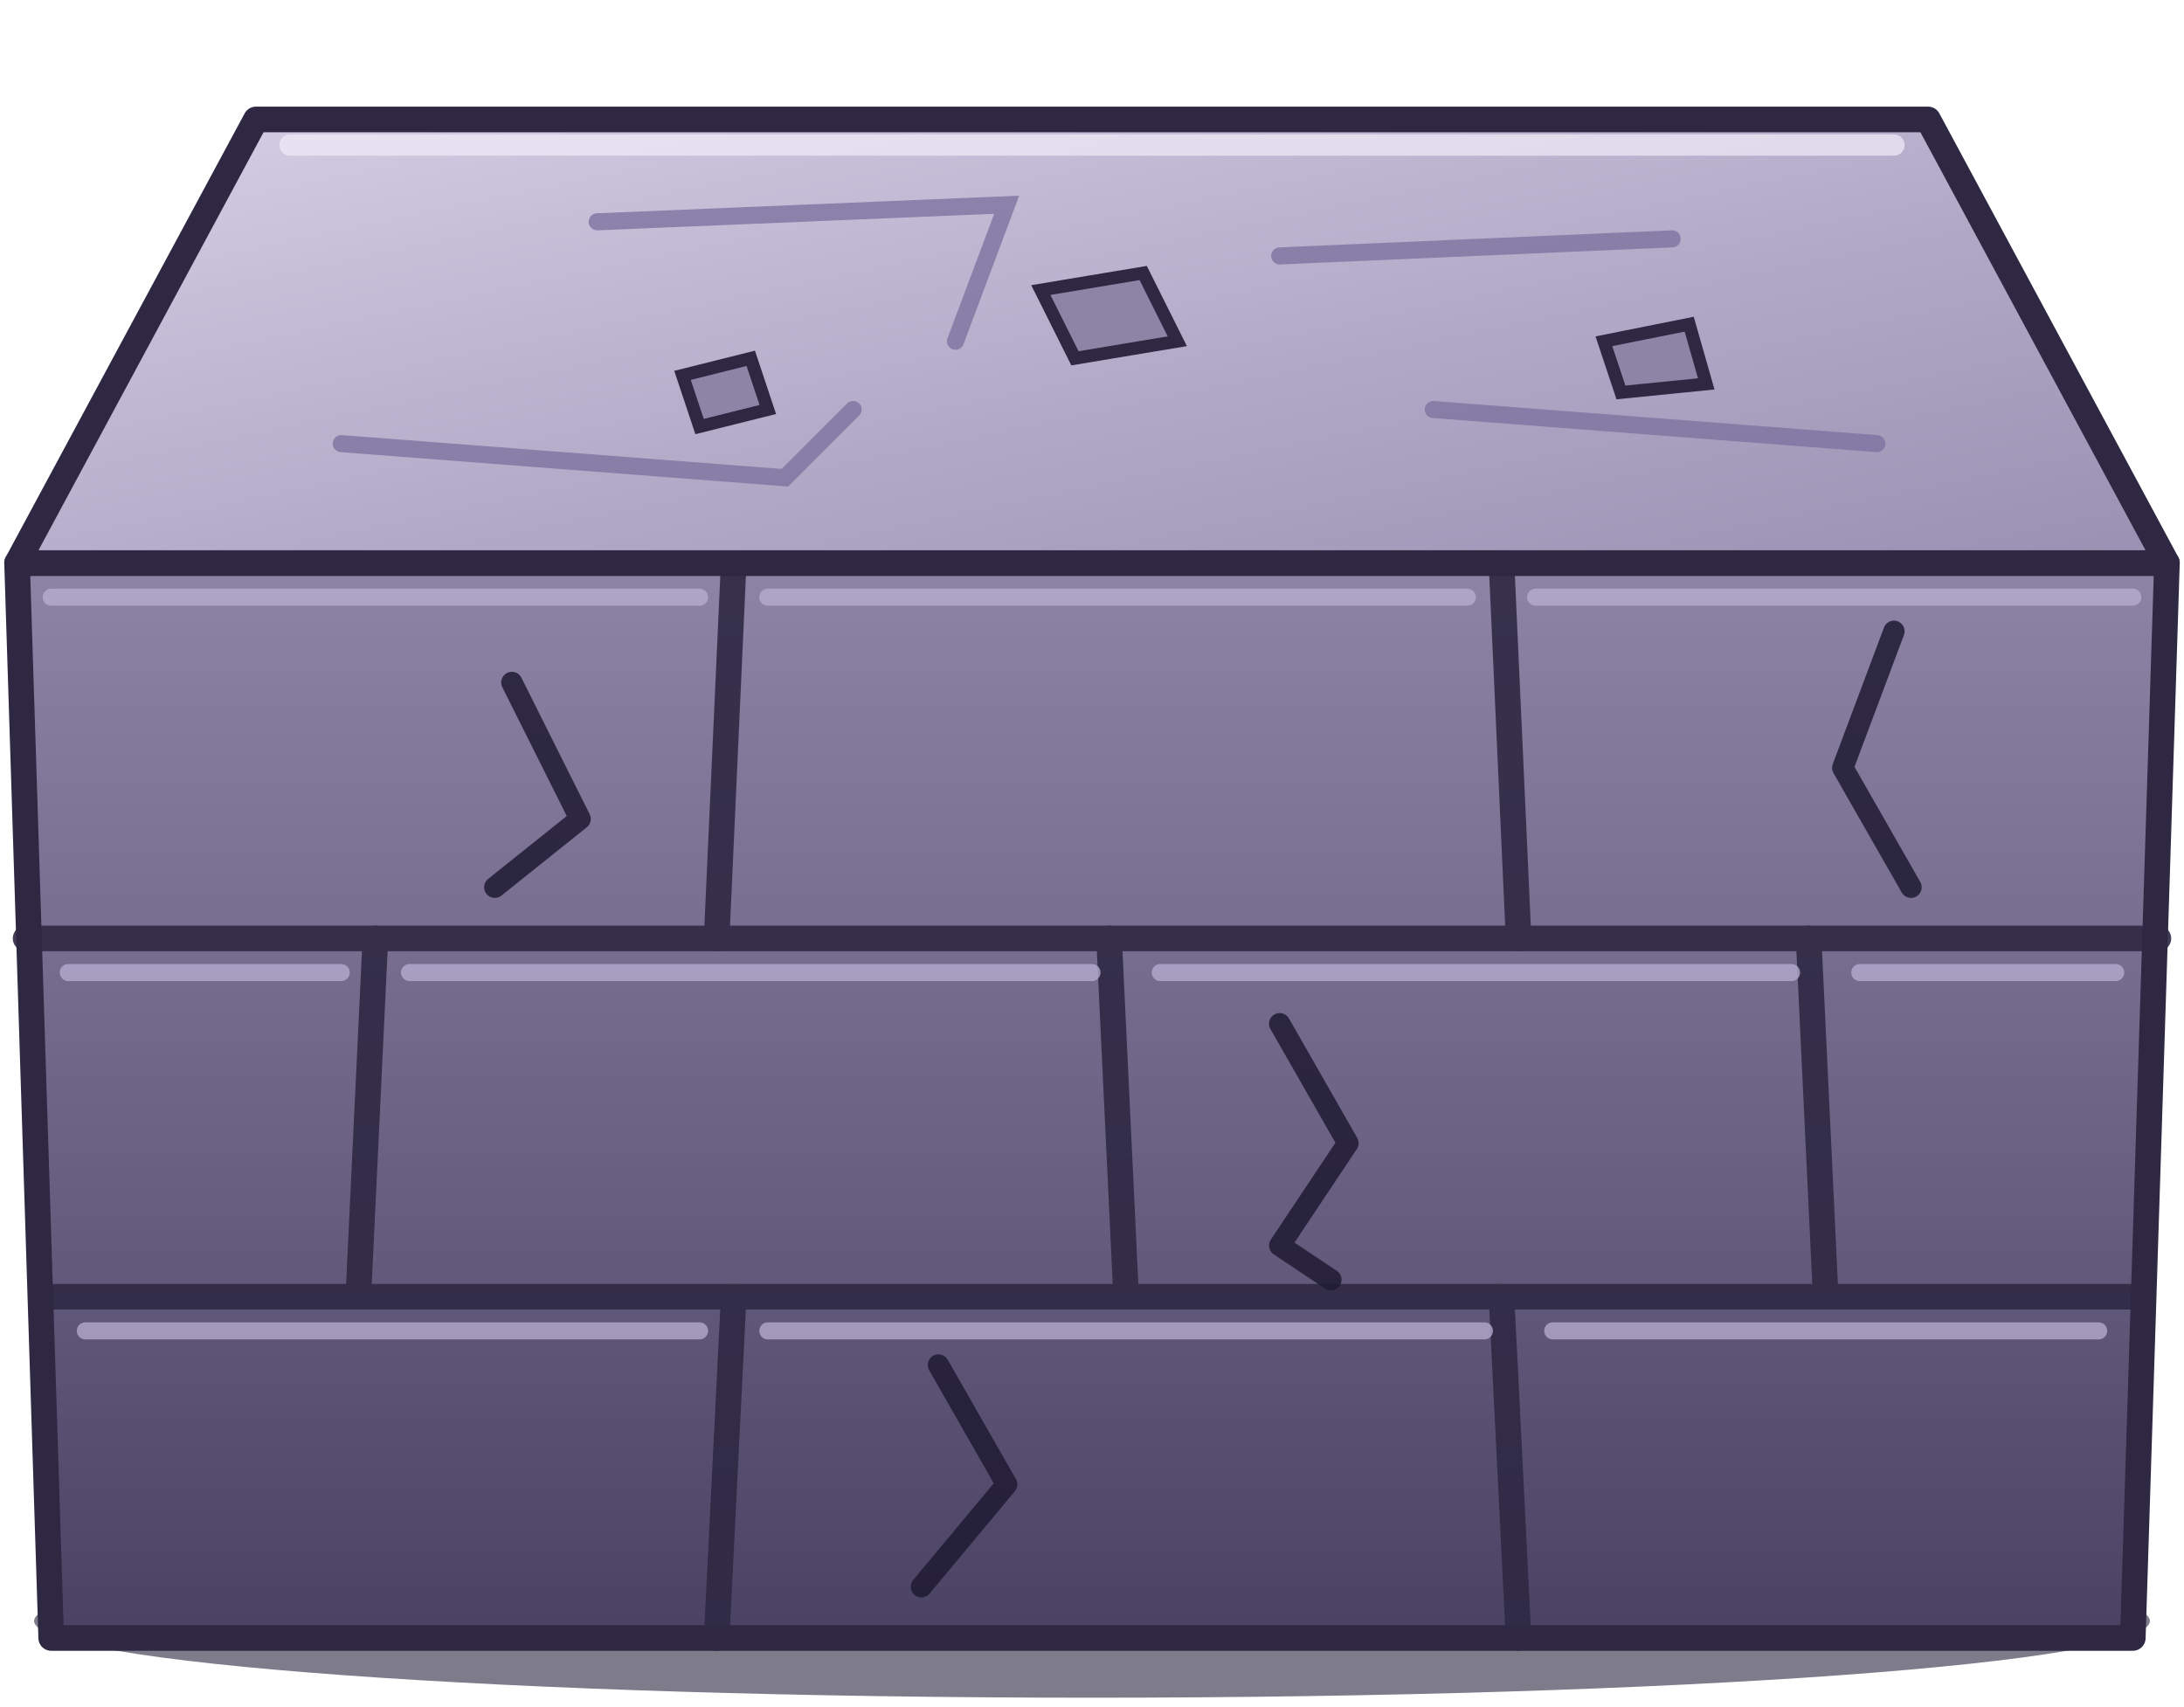
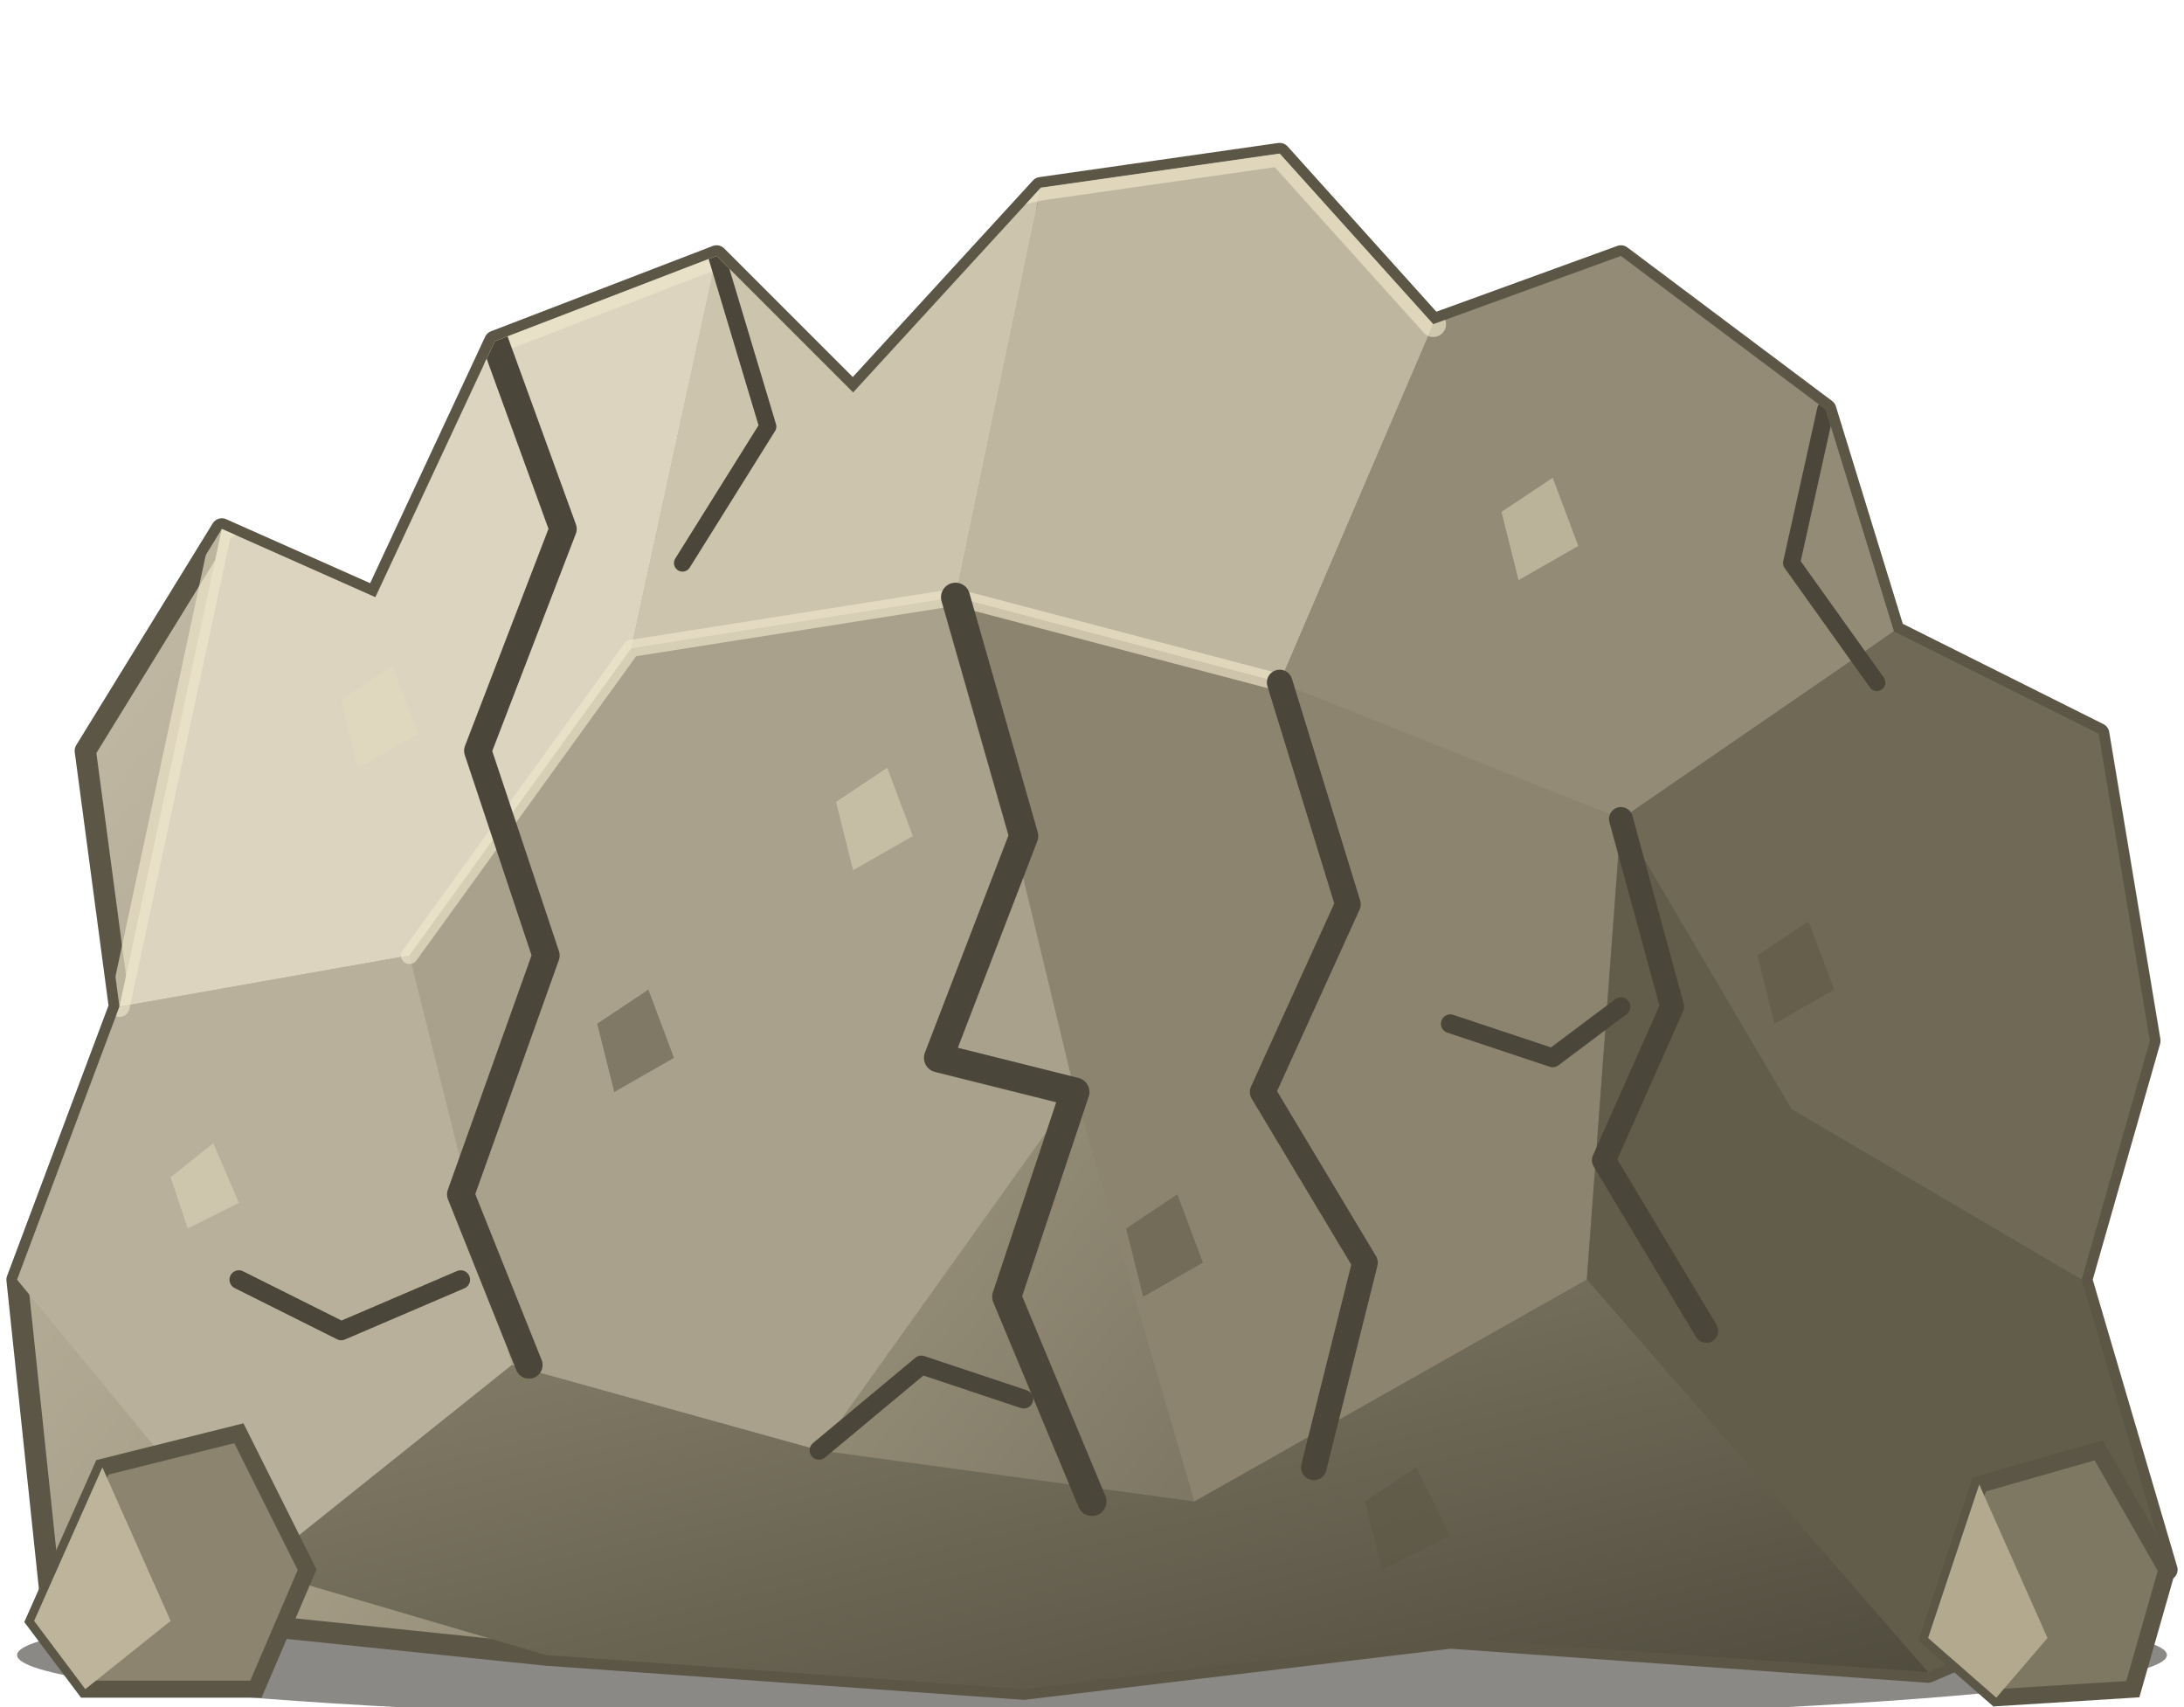
<svg xmlns="http://www.w3.org/2000/svg" width="256" height="200" viewBox="0 0 256 200">
  <defs>
-     <linearGradient id="top" x1="0" y1="0" x2="1" y2="1">
-       <stop offset="0" stop-color="#d6cfe4" />
-       <stop offset=".55" stop-color="#b3aac8" />
-       <stop offset="1" stop-color="#9a90b2" />
+     <linearGradient id="stone" x1="0" y1="0" x2="1" y2=".6">
+       <stop stop-color="#cfc7b2" />
+       <stop offset=".5" stop-color="#a39b84" />
+       <stop offset="1" stop-color="#625c4b" />
    </linearGradient>
-     <linearGradient id="front" x1="0" y1="0" x2="0" y2="1">
-       <stop offset="0" stop-color="#8d84a6" />
-       <stop offset=".5" stop-color="#6d6486" />
-       <stop offset="1" stop-color="#4a4263" />
+     <linearGradient id="shade" x2="1" y2="1">
+       <stop stop-color="#8a836d" />
+       <stop offset="1" stop-color="#4f4b3d" />
    </linearGradient>
-     <linearGradient id="side" x1="0" y1="0" x2="1" y2="0">
-       <stop offset="0" stop-color="#5a5276" />
-       <stop offset="1" stop-color="#3c3554" />
-     </linearGradient>
+     <path id="main" d="M6 188 2 150 14 118 10 88 26 62 44 70 58 40 84 30 100 46 122 22 150 18 168 38 190 30 214 48 222 74 246 86 252 122 244 150 254 184 226 196 170 192 120 198 64 194Z" />
+     <clipPath id="body">
+       <use href="#main" />
+     </clipPath>
  </defs>
-   <ellipse cx="128" cy="190" rx="124" ry="9" fill="#14102a" opacity=".55" />
-   <polygon points="2,66 254,66 250,192 6,192" fill="url(#front)" stroke="#2e2842" stroke-width="3" stroke-linejoin="round" />
-   <g stroke="#2e2842" stroke-width="3" stroke-linecap="round" fill="none" opacity=".9">
-     <path d="M3 110 L253 110" />
-     <path d="M5 152 L251 152" />
-     <path d="M86 66 L84 110" />
-     <path d="M176 66 L178 110" />
-     <path d="M44 110 L42 152" />
-     <path d="M130 110 L132 152" />
-     <path d="M212 110 L214 152" />
-     <path d="M86 152 L84 192" />
-     <path d="M176 152 L178 192" />
+   <ellipse cx="128" cy="194" rx="126" ry="8" fill="#17140d" opacity=".5" />
+   <use href="#main" fill="url(#stone)" stroke="#5b5646" stroke-width="2.5" stroke-linejoin="round" />
+   <g clip-path="url(#body)">
+     <path d="M14 118 26 62 58 40 84 30 74 76 48 112Z" fill="#dcd4bf" />
+     <path d="M84 30 122 22 112 70 74 76Z" fill="#cdc4ad" />
+     <path d="M122 22 150 18 168 38 150 80 112 70Z" fill="#bfb69f" />
+     <path d="M2 150 14 118 48 112 60 160 30 184Z" fill="#b8b09a" />
+     <path d="M48 112 74 76 112 70 126 128 96 170 60 160Z" fill="#a9a18b" />
+     <path d="M168 38 190 30 214 48 222 74 190 96 150 80Z" fill="#938b75" />
+     <path d="M222 74 246 86 252 122 244 150 210 130 190 96Z" fill="#6f6955" />
+     <path d="M112 70 150 80 190 96 186 150 140 176 126 128Z" fill="#8c846e" />
+     <path d="M190 96 210 130 244 150 254 184 226 196 186 150Z" fill="#625d4b" />
+     <path d="M60 160 96 170 140 176 186 150 226 196 170 192 120 198 64 194 30 184Z" fill="url(#shade)" />
+     <g fill="none" stroke="#efe6cc" stroke-linecap="round" stroke-linejoin="round" opacity=".65">
+       <path d="M26 62 58 40 84 30 122 22 150 18 168 38" stroke-width="3" />
+       <path d="M14 118 26 62" stroke-width="2.4" />
+       <path d="M74 76 112 70 150 80" stroke-width="2" />
+       <path d="M48 112 74 76" stroke-width="2" />
+     </g>
+     <g fill="none" stroke="#4a4639" stroke-linecap="round" stroke-linejoin="round">
+       <path d="M58 40 66 62 56 88 64 112 54 140 62 160" stroke-width="3.2" />
+       <path d="M112 70 120 98 110 124 126 128 118 152 128 176" stroke-width="3.4" />
+       <path d="M150 80 158 106 148 128 160 148 154 172" stroke-width="3" />
+       <path d="M190 96 196 118 188 136 200 156" stroke-width="2.8" />
+       <path d="M28 150 40 156 54 150 M96 170 108 160 120 164 M170 120 182 124 190 118" stroke-width="2.2" />
+       <path d="M214 48 210 66 220 80 M84 30 90 50 80 66" stroke-width="2" />
+     </g>
+     <g fill="#e4dac0" opacity=".5">
+       <path d="M40 82 46 78 49 86 42 90Z M98 94 104 90 107 98 100 102Z M176 60 182 56 185 64 178 68Z M20 138 25 134 28 141 22 144Z" />
+     </g>
+     <g fill="#5c5746" opacity=".55">
+       <path d="M70 120 76 116 79 124 72 128Z M132 144 138 140 141 148 134 152Z M206 112 212 108 215 116 208 120Z M160 176 166 172 170 180 162 184Z" />
+     </g>
  </g>
-   <g stroke="#b9afd2" stroke-width="2" stroke-linecap="round" fill="none" opacity=".75">
-     <path d="M6 70 L82 70" />
-     <path d="M90 70 L172 70" />
-     <path d="M180 70 L250 70" />
-     <path d="M8 114 L40 114" />
-     <path d="M48 114 L128 114" />
-     <path d="M136 114 L210 114" />
-     <path d="M218 114 L248 114" />
-     <path d="M10 156 L82 156" />
-     <path d="M90 156 L174 156" />
-     <path d="M182 156 L246 156" />
-   </g>
-   <g stroke="#1f1a33" stroke-width="2.5" stroke-linecap="round" stroke-linejoin="round" fill="none" opacity=".85">
-     <path d="M60 80 L68 96 L58 104" />
-     <path d="M150 120 L158 134 L150 146 L156 150" />
-     <path d="M222 74 L216 90 L224 104" />
-     <path d="M110 160 L118 174 L108 186" />
-   </g>
-   <polygon points="30,14 226,14 254,66 2,66" fill="url(#top)" stroke="#2e2842" stroke-width="3" stroke-linejoin="round" />
-   <g stroke="#7d73a0" stroke-width="2" stroke-linecap="round" fill="none" opacity=".8">
-     <path d="M70 26 L118 24 L112 40" />
-     <path d="M150 30 L196 28" />
-     <path d="M40 52 L92 56 L100 48" />
-     <path d="M168 48 L220 52" />
-   </g>
-   <path d="M34 17 L222 17" stroke="#f1ecfa" stroke-width="2.5" stroke-linecap="round" opacity=".7" />
-   <g fill="#8d84a6" stroke="#2e2842" stroke-width="1.5">
-     <polygon points="122,34 134,32 138,40 126,42" />
-     <polygon points="80,44 88,42 90,48 82,50" />
-     <polygon points="188,40 198,38 200,45 190,46" />
-   </g>
+   <path d="M4 190 12 172 28 168 36 184 30 198 10 198Z" fill="#8c846e" stroke="#5b5646" stroke-width="2" />
+   <path d="M4 190 12 172 20 190 10 198Z" fill="#bdb49b" />
+   <path d="M226 192 232 174 246 170 254 184 250 198 234 199Z" fill="#7e7762" stroke="#5b5646" stroke-width="2" />
+   <path d="M226 192 232 174 240 192 234 199Z" fill="#b2a98f" />
</svg>
